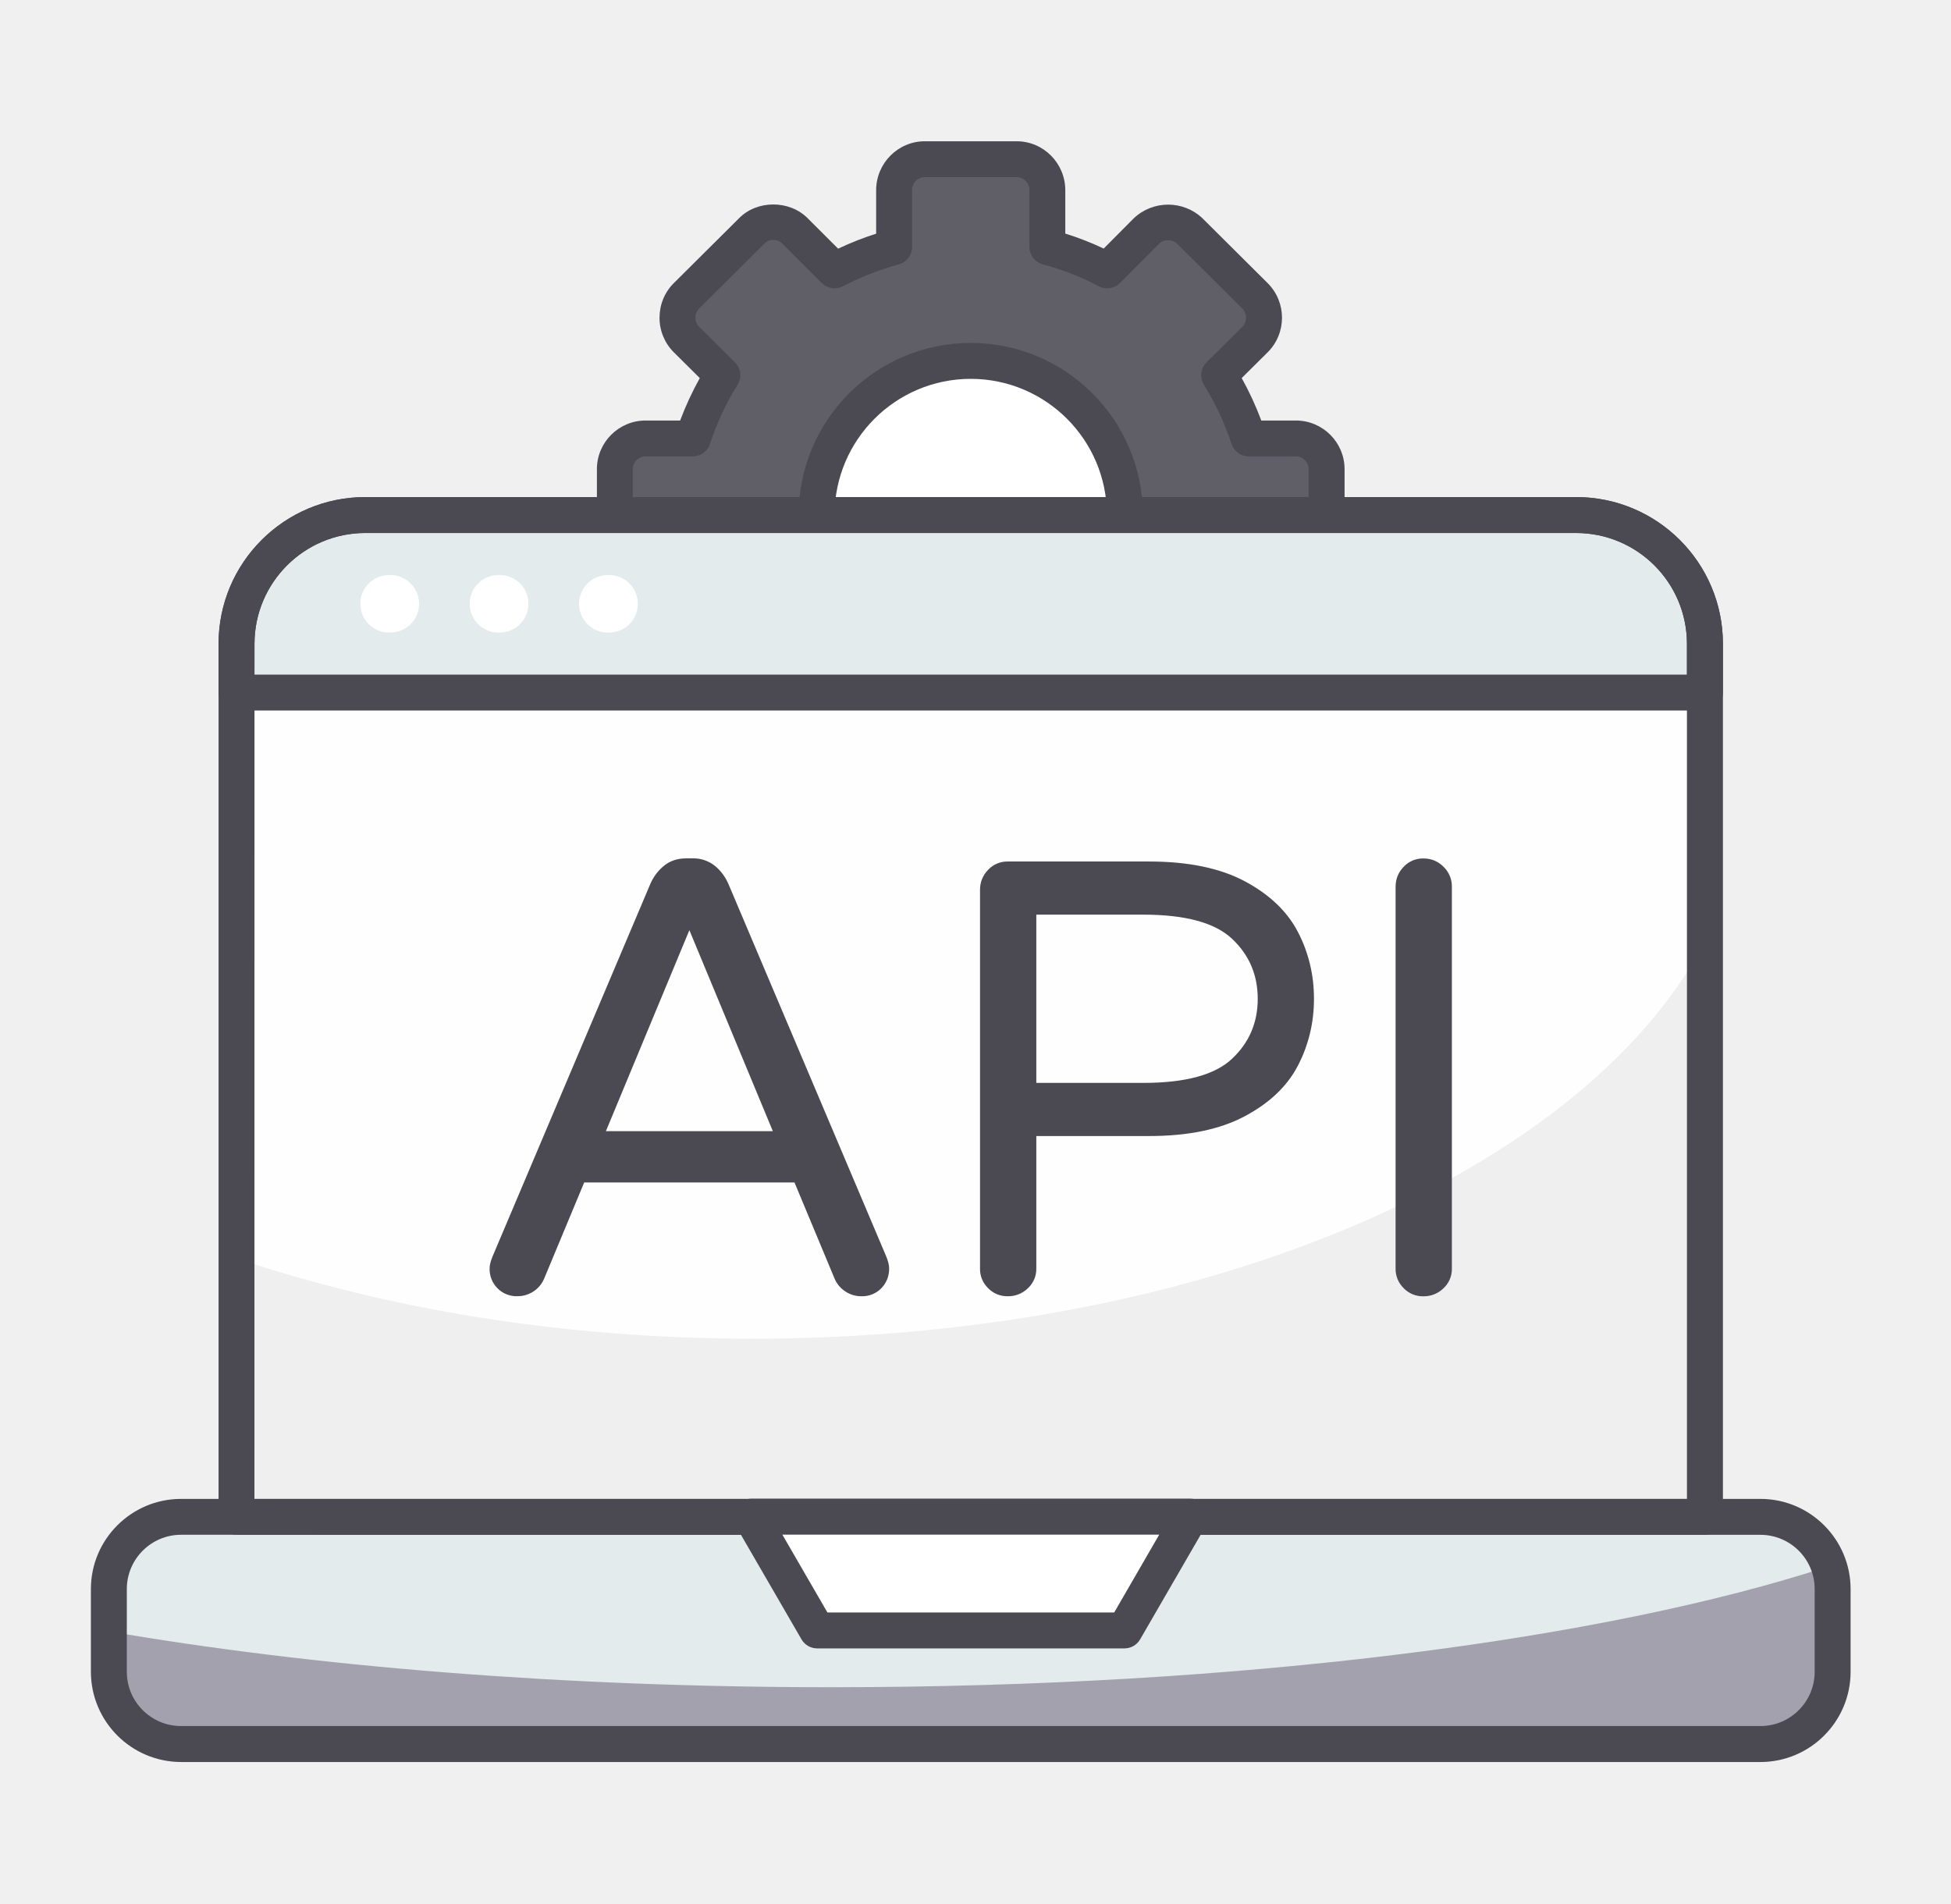
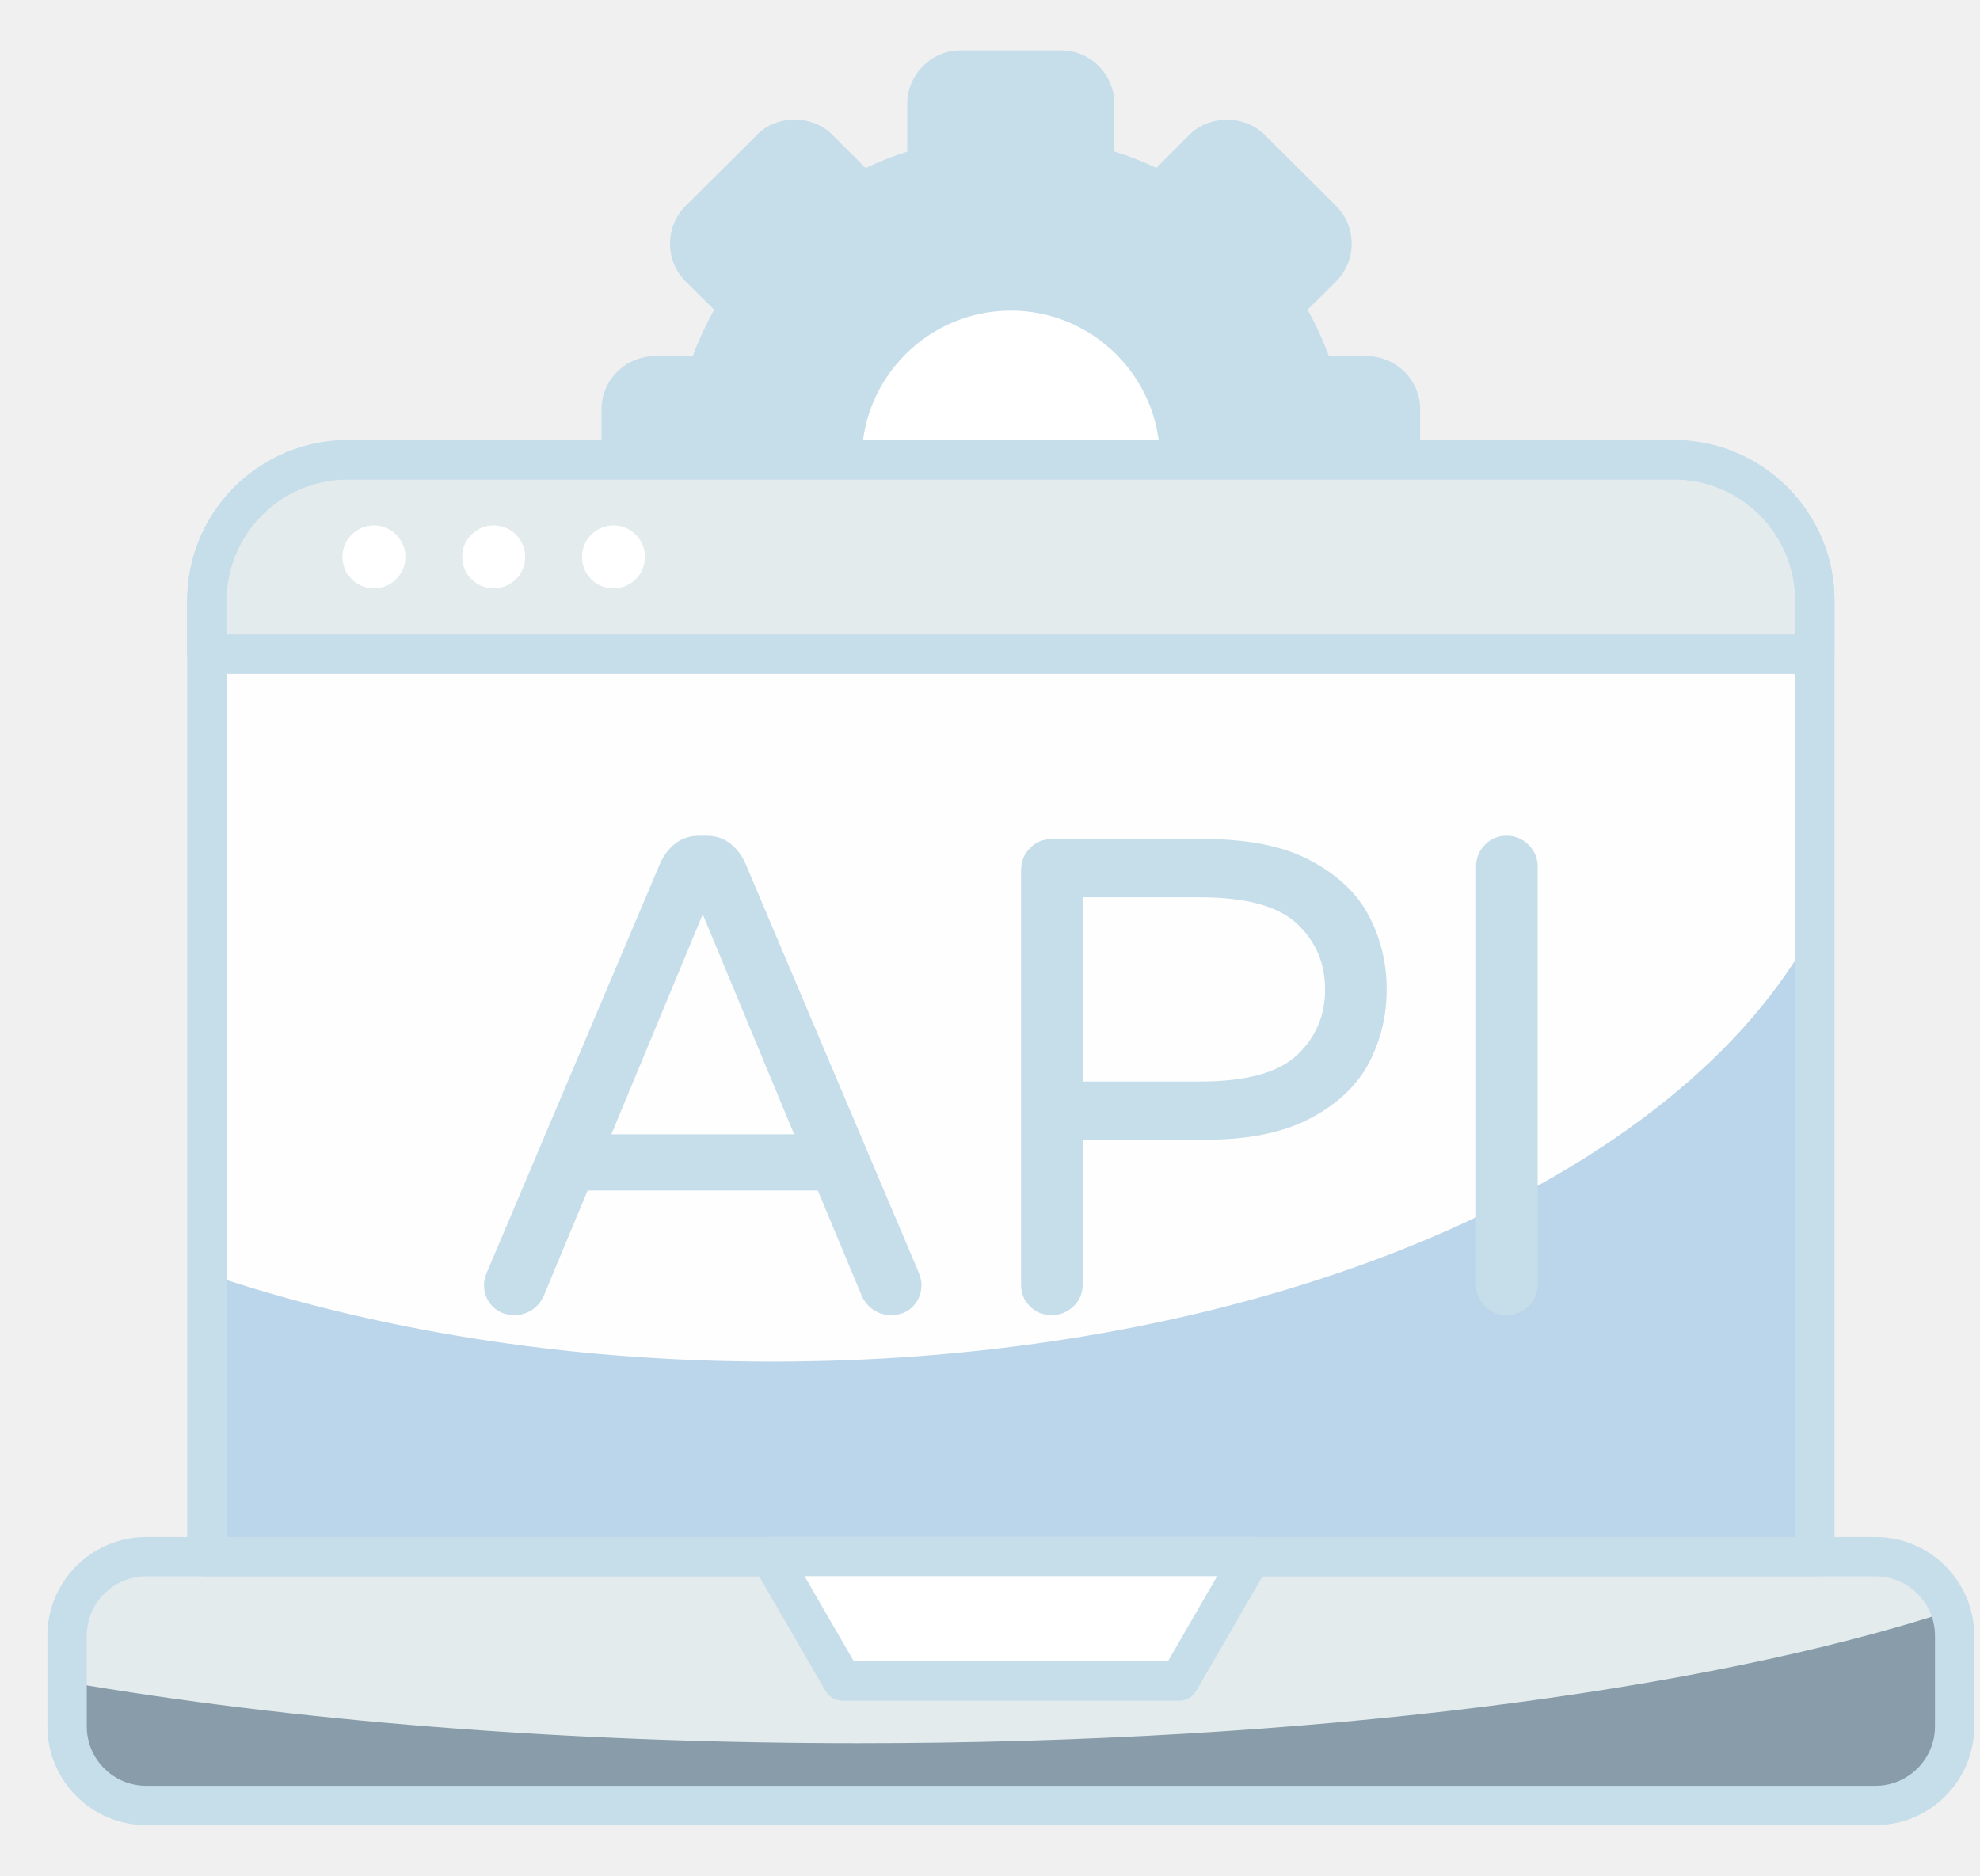
- <svg xmlns="http://www.w3.org/2000/svg" width="41" height="40" fill="none">
-   <path fill="#605E67" d="M27.878 9.86v1.93c0 .355-.29.645-.645.645h-.846a6.1 6.1 0 0 1-.555 1.543l.542.536a.65.65 0 0 1 0 .917l-1.368 1.368a.65.65 0 0 1-.917 0l-.458-.458a6.2 6.2 0 0 1-1.62.697v.62c0 .355-.291.645-.646.645h-1.93a.647.647 0 0 1-.646-.645v-.62a5.8 5.8 0 0 1-1.614-.704l-.465.465a.65.65 0 0 1-.916 0l-1.363-1.368a.64.64 0 0 1 0-.917l.543-.536q-.387-.727-.562-1.543h-.846a.647.647 0 0 1-.645-.645V9.86c0-.356.29-.646.646-.646h.994q.232-.708.62-1.33l-.756-.749a.65.65 0 0 1 0-.917l1.369-1.362a.64.64 0 0 1 .916 0l.827.827c.4-.207.82-.375 1.252-.491V3.998c0-.362.29-.652.646-.652h1.93c.355 0 .645.29.645.652v1.194q.66.173 1.26.49l.819-.826a.65.65 0 0 1 .917 0l1.368 1.362a.65.65 0 0 1 0 .917l-.755.749q.387.621.62 1.33h.994c.355 0 .645.29.645.645" />
-   <path fill="#fff" d="M20.4 14.063a3.24 3.24 0 1 0 0-6.478 3.24 3.24 0 0 0 0 6.478" />
-   <path fill="#4B4952" d="M21.365 18.68h-1.93a1.024 1.024 0 0 1-1.023-1.022v-.337a6.2 6.2 0 0 1-1.178-.512l-.257.257c-.384.386-1.065.387-1.45 0l-1.363-1.37a1 1 0 0 1-.303-.724c0-.276.109-.535.308-.729l.344-.34a6.3 6.3 0 0 1-.399-1.09h-.547a1.024 1.024 0 0 1-1.023-1.024V9.86c0-.564.459-1.022 1.023-1.022h.726q.176-.467.413-.892l-.546-.542a1.02 1.02 0 0 1-.3-.726c0-.275.105-.533.298-.726l1.37-1.362c.377-.389 1.066-.393 1.452.004l.633.632q.398-.187.799-.315v-.912c0-.568.459-1.03 1.023-1.03h1.93c.564 0 1.022.462 1.022 1.03v.91q.42.131.807.315l.628-.632a1.05 1.05 0 0 1 1.45-.002l1.369 1.362c.4.4.4 1.051 0 1.451l-.547.543q.237.425.412.892h.727c.563 0 1.023.458 1.023 1.022v1.93c0 .565-.46 1.024-1.023 1.024h-.548q-.148.56-.394 1.088l.349.344c.4.402.4 1.052.002 1.452l-1.37 1.369a1.053 1.053 0 0 1-1.45 0l-.253-.253q-.571.316-1.182.508v.337c0 .564-.458 1.023-1.022 1.023m-4.19-2.723c.07 0 .14.02.201.058.467.294.975.516 1.51.658.166.044.28.194.28.365v.62c0 .145.124.268.269.268h1.93a.27.27 0 0 0 .268-.268v-.62c0-.171.115-.32.28-.365.528-.14 1.04-.36 1.52-.654a.38.38 0 0 1 .465.055l.458.458a.28.28 0 0 0 .383 0l1.369-1.368a.275.275 0 0 0 0-.383l-.541-.534a.38.38 0 0 1-.07-.443c.238-.457.413-.945.52-1.448a.38.38 0 0 1 .37-.298h.846c.148 0 .268-.12.268-.268V9.86a.27.27 0 0 0-.268-.269h-.994a.38.38 0 0 1-.358-.259 5.8 5.8 0 0 0-.582-1.248.38.38 0 0 1 .055-.468l.755-.749a.274.274 0 0 0-.001-.382L24.74 5.124a.28.28 0 0 0-.384 0l-.82.824a.38.38 0 0 1-.445.068 5.5 5.5 0 0 0-1.178-.46.38.38 0 0 1-.28-.364V3.998a.27.27 0 0 0-.268-.275h-1.93a.27.27 0 0 0-.268.275v1.194c0 .17-.116.32-.28.364-.39.105-.786.26-1.177.462a.38.38 0 0 1-.44-.069l-.827-.826a.266.266 0 0 0-.379-.004l-1.373 1.367a.27.27 0 0 0-.077.19c0 .074.027.142.078.192l.754.748a.38.38 0 0 1 .055.468c-.24.382-.435.802-.582 1.248a.38.38 0 0 1-.358.26h-.994a.27.27 0 0 0-.269.267v1.93c0 .148.12.269.269.269h.845c.178 0 .332.124.37.298.108.51.285.995.525 1.445a.38.38 0 0 1-.068.445l-.542.536a.26.26 0 0 0-.002.378l1.366 1.373c.1.1.283.1.382 0l.465-.465a.38.38 0 0 1 .267-.111" />
-   <path fill="#4B4952" d="M20.4 14.441a3.62 3.62 0 0 1-3.617-3.617A3.62 3.62 0 0 1 20.4 7.207a3.62 3.62 0 0 1 3.617 3.617 3.62 3.62 0 0 1-3.617 3.617m0-6.479a2.865 2.865 0 0 0-2.862 2.862 2.865 2.865 0 0 0 2.862 2.863 2.865 2.865 0 0 0 2.862-2.863A2.865 2.865 0 0 0 20.4 7.962" />
-   <path fill="#E3EBED" d="M38.513 33.397v1.739c0 .84-.678 1.518-1.519 1.518H3.806c-.84 0-1.519-.678-1.519-1.518v-1.739c0-.84.678-1.518 1.519-1.518h33.188c.84 0 1.519.678 1.519 1.518" />
-   <path fill="#A4A1AE" d="M38.512 33.398v1.738c0 .84-.678 1.518-1.518 1.518H3.805c-.84 0-1.518-.678-1.518-1.518v-.85c4.269.735 9.512 1.174 15.185 1.174 8.624 0 16.255-1.002 20.954-2.54.058.143.086.306.086.477" />
-   <path fill="#FEFEFE" d="M35.83 13.527V31.88H4.97V13.527a2.706 2.706 0 0 1 2.703-2.702h25.452a2.706 2.706 0 0 1 2.703 2.702" />
-   <path fill="#E3EBED" d="M35.83 14.555v-1.028a2.706 2.706 0 0 0-2.704-2.702H7.674a2.706 2.706 0 0 0-2.703 2.702v1.028z" />
-   <path fill="#4B4952" d="M35.83 14.933H4.97a.377.377 0 0 1-.377-.378v-1.028a3.084 3.084 0 0 1 3.081-3.08h25.453a3.084 3.084 0 0 1 3.08 3.08v1.028a.377.377 0 0 1-.378.378m-30.482-.755h30.104v-.65a2.33 2.33 0 0 0-2.325-2.326H7.674a2.33 2.33 0 0 0-2.326 2.325z" />
-   <path fill="#EFEFEF" d="M35.828 19.788v12.09H4.97v-5.433c3.161 1.07 6.877 1.69 10.85 1.69 9.474 0 17.478-3.524 20.008-8.347" />
-   <path fill="#4B4952" d="M36.995 37.032H3.805a1.9 1.9 0 0 1-1.895-1.896v-1.739c0-1.045.85-1.895 1.895-1.895h33.19c1.045 0 1.895.85 1.895 1.895v1.739c0 1.045-.85 1.896-1.895 1.896m-33.19-4.776c-.629 0-1.14.512-1.14 1.141v1.739c0 .629.511 1.14 1.14 1.14h33.19c.629 0 1.14-.511 1.14-1.14v-1.739c0-.629-.511-1.14-1.14-1.14z" />
-   <path fill="#4B4952" d="M35.83 32.256H4.97a.377.377 0 0 1-.377-.377V13.527a3.084 3.084 0 0 1 3.081-3.08h25.453a3.084 3.084 0 0 1 3.08 3.08V31.88a.377.377 0 0 1-.378.377m-30.482-.754h30.104V13.527a2.33 2.33 0 0 0-2.325-2.325H7.674a2.33 2.33 0 0 0-2.326 2.325z" />
-   <path fill="#fff" d="m25.015 31.876-1.383 2.39h-6.463l-1.383-2.39z" />
-   <path fill="#4B4952" d="M23.631 34.644H17.17a.38.38 0 0 1-.326-.189l-1.384-2.39a.377.377 0 0 1 .326-.567h9.23a.378.378 0 0 1 .326.567l-1.383 2.39a.38.38 0 0 1-.327.189m-6.244-.755h6.027l.946-1.636h-7.92z" />
-   <path fill="#fff" d="M8.177 13.294a.605.605 0 1 0 0-1.209.605.605 0 0 0 0 1.21M10.475 13.294a.605.605 0 1 0 0-1.209.605.605 0 0 0 0 1.21M12.774 13.294a.605.605 0 1 0 0-1.209.605.605 0 0 0 0 1.21" />
-   <path fill="#4B4952" d="M10.452 27.073a.57.57 0 0 1-.163-.416q0-.103.066-.26l3.313-7.823a1 1 0 0 1 .293-.384q.188-.15.461-.15h.13a.72.72 0 0 1 .462.15q.188.15.292.384l3.314 7.823q.065.157.065.26a.58.58 0 0 1-.162.416.56.56 0 0 1-.423.17.6.6 0 0 1-.331-.098.6.6 0 0 1-.228-.267l-.845-2.027h-4.419l-.844 2.027a.6.6 0 0 1-.227.267.6.6 0 0 1-.332.097.56.56 0 0 1-.422-.169m2.281-3.3h3.508l-1.754-4.224zM20.765 27.073a.56.56 0 0 1-.17-.416v-7.954q0-.246.17-.422a.55.55 0 0 1 .416-.175h2.963q1.235 0 2.014.415.78.416 1.118 1.067.337.649.337 1.403t-.337 1.404-1.118 1.065q-.779.416-2.014.416h-2.366v2.781a.55.55 0 0 1-.175.416.59.59 0 0 1-.422.17.56.56 0 0 1-.416-.17m3.262-4.314q1.326 0 1.864-.507.54-.507.54-1.26 0-.755-.54-1.262-.539-.507-1.864-.507h-2.249v3.536zM29.498 27.073a.56.56 0 0 1-.17-.416V18.64q0-.248.17-.423a.55.55 0 0 1 .416-.175q.246 0 .422.175a.57.57 0 0 1 .175.423v8.018a.55.55 0 0 1-.175.416.59.59 0 0 1-.422.17.56.56 0 0 1-.416-.17" />
+ <svg xmlns="http://www.w3.org/2000/svg" width="38" height="36" viewBox="0 0 38 36" fill="none">
+   <path d="M26.878 7.859V9.79C26.878 10.145 26.588 10.435 26.233 10.435H25.387C25.271 10.977 25.084 11.494 24.832 11.978L25.374 12.514C25.626 12.766 25.626 13.179 25.374 13.431L24.006 14.799C23.754 15.051 23.341 15.051 23.089 14.799L22.631 14.341C22.134 14.644 21.591 14.883 21.01 15.038V15.658C21.01 16.013 20.72 16.303 20.365 16.303H18.435C18.079 16.303 17.789 16.013 17.789 15.658V15.038C17.208 14.883 16.666 14.644 16.175 14.334L15.71 14.799C15.459 15.051 15.045 15.051 14.794 14.799L13.431 13.431C13.173 13.179 13.173 12.766 13.431 12.514L13.974 11.978C13.716 11.494 13.528 10.977 13.412 10.435H12.566C12.211 10.435 11.921 10.145 11.921 9.79V7.859C11.921 7.504 12.211 7.214 12.566 7.214H13.561C13.716 6.743 13.922 6.297 14.18 5.884L13.425 5.135C13.173 4.883 13.173 4.47 13.425 4.218L14.794 2.856C15.045 2.598 15.459 2.598 15.71 2.856L16.537 3.683C16.937 3.476 17.357 3.308 17.789 3.192V1.998C17.789 1.636 18.079 1.346 18.435 1.346H20.365C20.72 1.346 21.01 1.636 21.01 1.998V3.192C21.449 3.308 21.869 3.47 22.269 3.683L23.089 2.856C23.341 2.605 23.754 2.605 24.006 2.856L25.374 4.218C25.626 4.47 25.626 4.883 25.374 5.135L24.619 5.884C24.877 6.297 25.084 6.743 25.239 7.214H26.233C26.588 7.214 26.878 7.504 26.878 7.859Z" fill="#C6DDEA" />
+   <path d="M19.4 12.063C21.189 12.063 22.639 10.613 22.639 8.824C22.639 7.035 21.189 5.585 19.4 5.585C17.611 5.585 16.161 7.035 16.161 8.824C16.161 10.613 17.611 12.063 19.4 12.063Z" fill="white" />
+   <path d="M20.365 16.681H18.435C17.871 16.681 17.412 16.222 17.412 15.658V15.321C17.002 15.191 16.608 15.02 16.234 14.809L15.977 15.066C15.593 15.452 14.912 15.453 14.527 15.066L13.164 13.697C12.97 13.507 12.861 13.249 12.861 12.972C12.861 12.696 12.97 12.437 13.169 12.243L13.513 11.903C13.348 11.555 13.214 11.19 13.114 10.812H12.567C12.003 10.812 11.544 10.354 11.544 9.79V7.859C11.544 7.295 12.003 6.837 12.567 6.837H13.293C13.41 6.526 13.548 6.228 13.706 5.945L13.16 5.403C12.965 5.209 12.859 4.952 12.859 4.677C12.859 4.402 12.965 4.144 13.158 3.951L14.528 2.589C14.905 2.2 15.594 2.196 15.98 2.593L16.613 3.225C16.878 3.101 17.145 2.995 17.412 2.91V1.998C17.412 1.43 17.871 0.968 18.435 0.968H20.365C20.929 0.968 21.387 1.43 21.387 1.998V2.908C21.666 2.995 21.936 3.101 22.194 3.223L22.822 2.591C23.208 2.203 23.887 2.203 24.273 2.589L25.641 3.951C26.041 4.351 26.041 5.002 25.642 5.402L25.094 5.945C25.252 6.228 25.389 6.526 25.506 6.837H26.233C26.796 6.837 27.256 7.295 27.256 7.859V9.79C27.256 10.354 26.796 10.812 26.233 10.812H25.685C25.586 11.186 25.454 11.55 25.291 11.901L25.64 12.245C26.041 12.647 26.041 13.297 25.642 13.697L24.273 15.066C23.887 15.453 23.207 15.452 22.822 15.066L22.569 14.813C22.189 15.022 21.793 15.193 21.387 15.321V15.658C21.387 16.222 20.929 16.681 20.365 16.681ZM16.175 13.957C16.244 13.957 16.314 13.976 16.376 14.015C16.843 14.309 17.351 14.531 17.886 14.673C18.052 14.717 18.166 14.867 18.166 15.038V15.658C18.166 15.803 18.29 15.926 18.435 15.926H20.365C20.51 15.926 20.633 15.803 20.633 15.658V15.038C20.633 14.867 20.748 14.717 20.913 14.673C21.441 14.533 21.953 14.312 22.434 14.019C22.583 13.928 22.773 13.95 22.898 14.074L23.356 14.532C23.456 14.633 23.637 14.634 23.739 14.532L25.108 13.164C25.211 13.06 25.211 12.884 25.108 12.781L24.567 12.247C24.45 12.13 24.421 11.951 24.498 11.804C24.735 11.347 24.91 10.859 25.018 10.356C25.055 10.182 25.21 10.058 25.387 10.058H26.233C26.381 10.058 26.501 9.937 26.501 9.79V7.859C26.501 7.711 26.381 7.591 26.233 7.591H25.239C25.076 7.591 24.932 7.487 24.881 7.332C24.733 6.886 24.538 6.466 24.299 6.084C24.206 5.934 24.229 5.74 24.354 5.616L25.109 4.867C25.212 4.764 25.212 4.589 25.108 4.485L23.74 3.124C23.637 3.021 23.456 3.022 23.356 3.123L22.536 3.948C22.419 4.067 22.238 4.094 22.091 4.016C21.726 3.821 21.33 3.667 20.913 3.557C20.748 3.513 20.633 3.363 20.633 3.192V1.998C20.633 1.846 20.512 1.723 20.365 1.723H18.435C18.287 1.723 18.166 1.846 18.166 1.998V3.192C18.166 3.363 18.052 3.512 17.887 3.556C17.497 3.661 17.101 3.817 16.71 4.018C16.564 4.093 16.386 4.066 16.27 3.949L15.443 3.123C15.336 3.014 15.165 3.017 15.064 3.119L13.691 4.486C13.641 4.536 13.614 4.604 13.614 4.677C13.614 4.75 13.641 4.818 13.692 4.868L14.446 5.616C14.571 5.74 14.594 5.935 14.501 6.084C14.261 6.466 14.066 6.886 13.919 7.332C13.868 7.487 13.724 7.591 13.561 7.591H12.567C12.418 7.591 12.298 7.711 12.298 7.859V9.79C12.298 9.937 12.418 10.058 12.567 10.058H13.412C13.59 10.058 13.744 10.182 13.781 10.356C13.89 10.865 14.067 11.351 14.307 11.801C14.385 11.948 14.358 12.129 14.239 12.246L13.697 12.782C13.643 12.835 13.615 12.901 13.615 12.972C13.615 13.043 13.643 13.11 13.695 13.16L15.061 14.533C15.161 14.633 15.344 14.633 15.443 14.532L15.908 14.068C15.981 13.995 16.078 13.957 16.175 13.957Z" fill="#C6DDEA" />
+   <path d="M19.4 12.441C17.405 12.441 15.783 10.819 15.783 8.824C15.783 6.83 17.405 5.207 19.4 5.207C21.394 5.207 23.017 6.83 23.017 8.824C23.017 10.819 21.394 12.441 19.4 12.441ZM19.4 5.962C17.822 5.962 16.538 7.246 16.538 8.824C16.538 10.403 17.822 11.687 19.4 11.687C20.978 11.687 22.262 10.403 22.262 8.824C22.262 7.246 20.978 5.962 19.4 5.962Z" fill="#C6DDEA" />
+   <path d="M37.513 31.397V33.136C37.513 33.976 36.835 34.654 35.994 34.654H2.806C1.965 34.654 1.287 33.976 1.287 33.136V31.397C1.287 30.557 1.965 29.879 2.806 29.879H35.994C36.835 29.879 37.513 30.557 37.513 31.397Z" fill="#E3EBED" />
+   <path d="M37.512 31.398V33.136C37.512 33.976 36.834 34.654 35.994 34.654H2.805C1.965 34.654 1.286 33.976 1.286 33.136V32.286C5.556 33.021 10.799 33.46 16.472 33.46C25.096 33.46 32.727 32.458 37.426 30.92C37.484 31.063 37.512 31.226 37.512 31.398Z" fill="#889CA9" />
+   <path d="M34.829 11.527V29.879H3.971V11.527C3.971 10.037 5.184 8.824 6.674 8.824H32.126C33.616 8.824 34.829 10.037 34.829 11.527Z" fill="#FEFEFE" />
+   <path d="M34.829 12.555V11.527C34.829 10.037 33.616 8.824 32.126 8.824H6.674C5.184 8.824 3.971 10.037 3.971 11.527V12.555H34.829Z" fill="#E3EBED" />
+   <path d="M34.829 12.933H3.971C3.762 12.933 3.593 12.764 3.593 12.555V11.527C3.593 9.829 4.975 8.447 6.674 8.447H32.127C33.825 8.447 35.207 9.829 35.207 11.527V12.555C35.207 12.764 35.038 12.933 34.829 12.933ZM4.348 12.178H34.452V11.527C34.452 10.245 33.409 9.202 32.127 9.202H6.674C5.392 9.202 4.348 10.245 4.348 11.527V12.178Z" fill="#C6DDEA" />
+   <path d="M34.828 17.788V29.879H3.97V24.445C7.131 25.514 10.847 26.135 14.82 26.135C24.294 26.135 32.297 22.611 34.828 17.788Z" fill="#BBD6EA" />
+   <path d="M35.995 35.032H2.805C1.76 35.032 0.91 34.181 0.91 33.136V31.397C0.91 30.352 1.76 29.502 2.805 29.502H35.995C37.04 29.502 37.89 30.352 37.89 31.397V33.136C37.89 34.181 37.04 35.032 35.995 35.032ZM2.805 30.256C2.176 30.256 1.665 30.768 1.665 31.397V33.136C1.665 33.765 2.176 34.277 2.805 34.277H35.995C36.624 34.277 37.136 33.765 37.136 33.136V31.397C37.136 30.768 36.624 30.256 35.995 30.256H2.805Z" fill="#C6DDEA" />
+   <path d="M34.829 30.256H3.971C3.762 30.256 3.593 30.088 3.593 29.879V11.527C3.593 9.829 4.975 8.447 6.674 8.447H32.127C33.825 8.447 35.207 9.829 35.207 11.527V29.879C35.207 30.088 35.038 30.256 34.829 30.256ZM4.348 29.502H34.452V11.527C34.452 10.245 33.409 9.202 32.127 9.202H6.674C5.392 9.202 4.348 10.245 4.348 11.527V29.502Z" fill="#C6DDEA" />
+   <path d="M24.015 29.876L22.632 32.267H16.169L14.786 29.876H24.015Z" fill="white" />
+   <path d="M22.631 32.644H16.169C16.034 32.644 15.91 32.572 15.843 32.455L14.459 30.065C14.391 29.948 14.391 29.804 14.458 29.688C14.526 29.57 14.65 29.498 14.785 29.498H24.015C24.15 29.498 24.274 29.57 24.342 29.687C24.409 29.804 24.409 29.948 24.341 30.065L22.958 32.455C22.891 32.572 22.766 32.644 22.631 32.644ZM16.387 31.889H22.414L23.36 30.253H15.44L16.387 31.889Z" fill="#C6DDEA" />
+   <path d="M7.177 11.294C7.51 11.294 7.781 11.024 7.781 10.69C7.781 10.356 7.51 10.085 7.177 10.085C6.843 10.085 6.572 10.356 6.572 10.69C6.572 11.024 6.843 11.294 7.177 11.294Z" fill="white" />
+   <path d="M9.475 11.294C9.809 11.294 10.079 11.024 10.079 10.69C10.079 10.356 9.809 10.085 9.475 10.085C9.141 10.085 8.87 10.356 8.87 10.69C8.87 11.024 9.141 11.294 9.475 11.294Z" fill="white" />
+   <path d="M11.774 11.294C12.107 11.294 12.378 11.024 12.378 10.69C12.378 10.356 12.107 10.085 11.774 10.085C11.44 10.085 11.169 10.356 11.169 10.69C11.169 11.024 11.44 11.294 11.774 11.294Z" fill="white" />
+   <path d="M9.452 25.073C9.343 24.961 9.289 24.822 9.289 24.657C9.289 24.588 9.311 24.502 9.355 24.397L12.668 16.574C12.738 16.418 12.835 16.29 12.961 16.19C13.086 16.091 13.24 16.041 13.422 16.041H13.552C13.734 16.041 13.888 16.091 14.014 16.19C14.139 16.29 14.237 16.418 14.306 16.574L17.62 24.397C17.663 24.502 17.685 24.588 17.685 24.657C17.685 24.822 17.631 24.961 17.523 25.073C17.414 25.186 17.273 25.242 17.1 25.242C16.979 25.242 16.868 25.21 16.769 25.145C16.669 25.08 16.593 24.991 16.541 24.878L15.696 22.851H11.277L10.433 24.878C10.382 24.991 10.305 25.08 10.206 25.145C10.105 25.21 9.995 25.242 9.874 25.242C9.7 25.242 9.56 25.186 9.452 25.073ZM11.733 21.772H15.241L13.487 17.549L11.733 21.772Z" fill="#C6DDEA" />
+   <path d="M19.765 25.073C19.652 24.961 19.596 24.822 19.596 24.657V16.703C19.596 16.539 19.652 16.398 19.765 16.281C19.877 16.165 20.016 16.106 20.181 16.106H23.144C23.967 16.106 24.639 16.244 25.158 16.521C25.678 16.799 26.051 17.154 26.276 17.588C26.501 18.021 26.613 18.489 26.613 18.991C26.613 19.494 26.501 19.962 26.276 20.395C26.051 20.828 25.678 21.183 25.158 21.46C24.639 21.738 23.967 21.876 23.144 21.876H20.778V24.657C20.778 24.822 20.72 24.961 20.603 25.073C20.486 25.186 20.345 25.242 20.181 25.242C20.016 25.242 19.877 25.186 19.765 25.073ZM23.027 20.759C23.911 20.759 24.532 20.59 24.892 20.252C25.251 19.914 25.431 19.494 25.431 18.991C25.431 18.489 25.251 18.068 24.892 17.73C24.532 17.392 23.911 17.223 23.027 17.223H20.778V20.759H23.027Z" fill="#C6DDEA" />
+   <path d="M28.498 25.073C28.385 24.961 28.329 24.822 28.329 24.657V16.639C28.329 16.474 28.385 16.333 28.498 16.216C28.61 16.099 28.749 16.041 28.914 16.041C29.078 16.041 29.219 16.099 29.336 16.216C29.453 16.333 29.511 16.474 29.511 16.639V24.657C29.511 24.822 29.453 24.961 29.336 25.073C29.219 25.186 29.078 25.242 28.914 25.242C28.749 25.242 28.61 25.186 28.498 25.073Z" fill="#C6DDEA" />
</svg>
